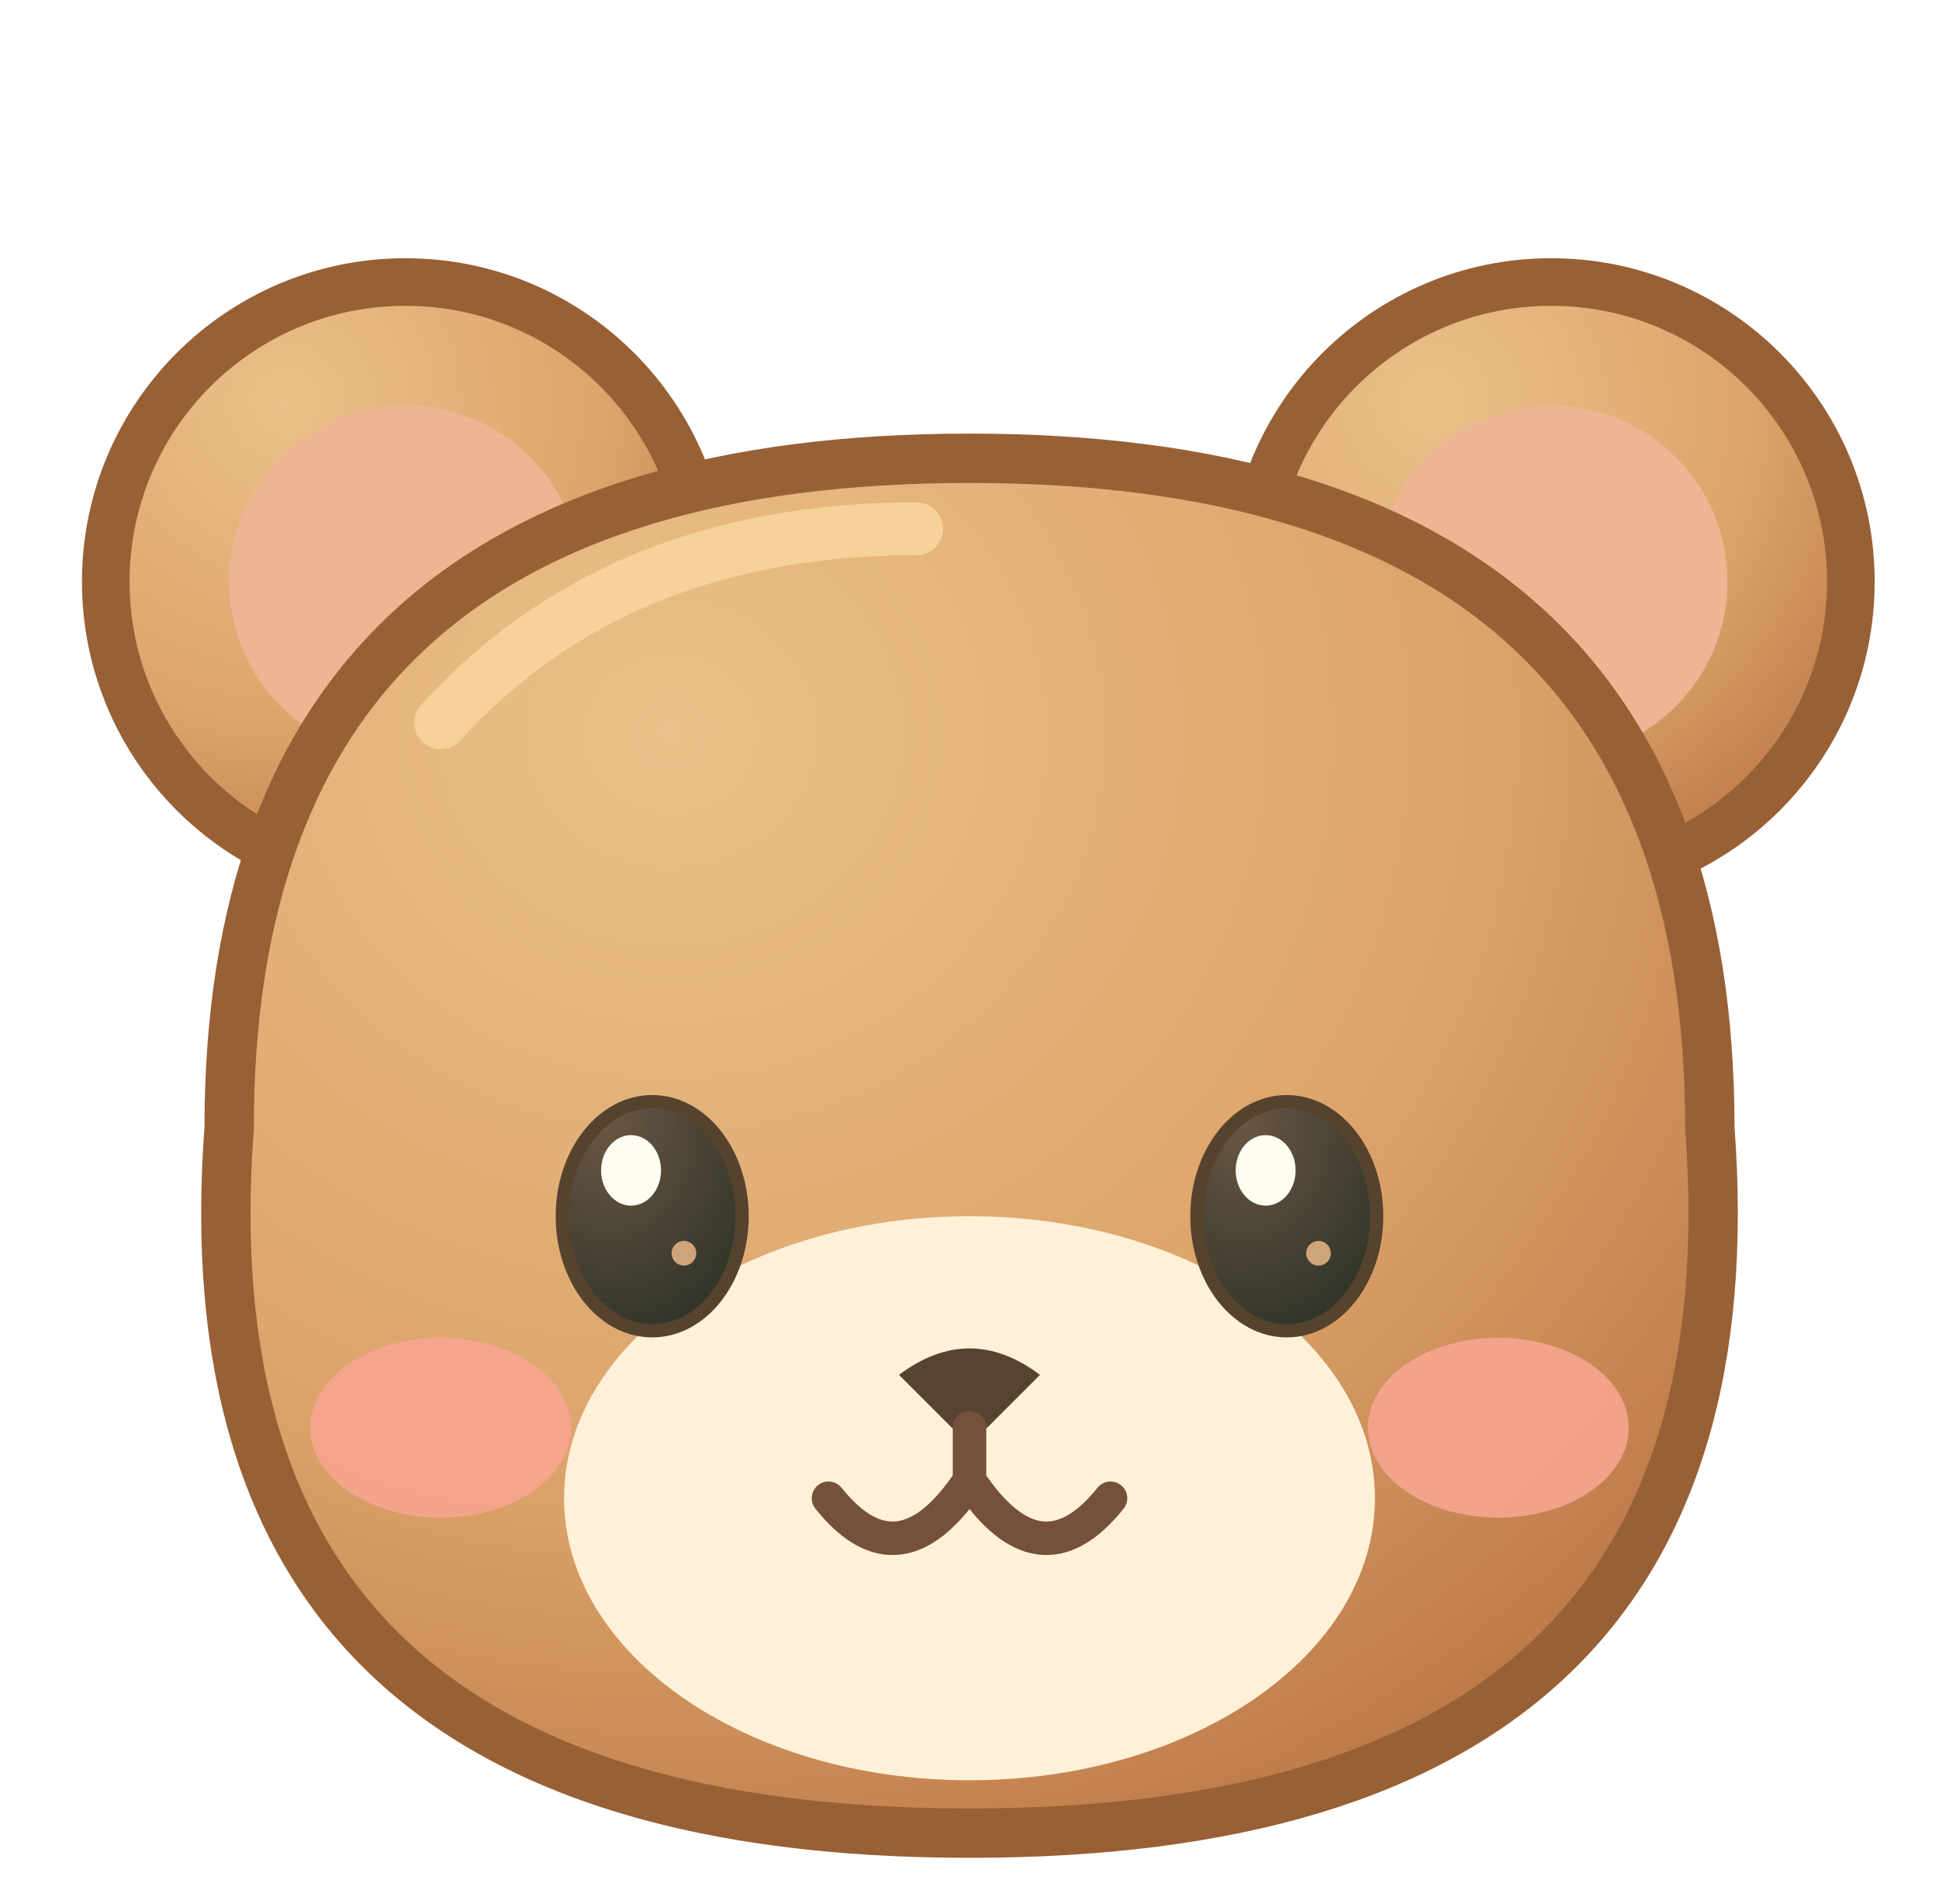
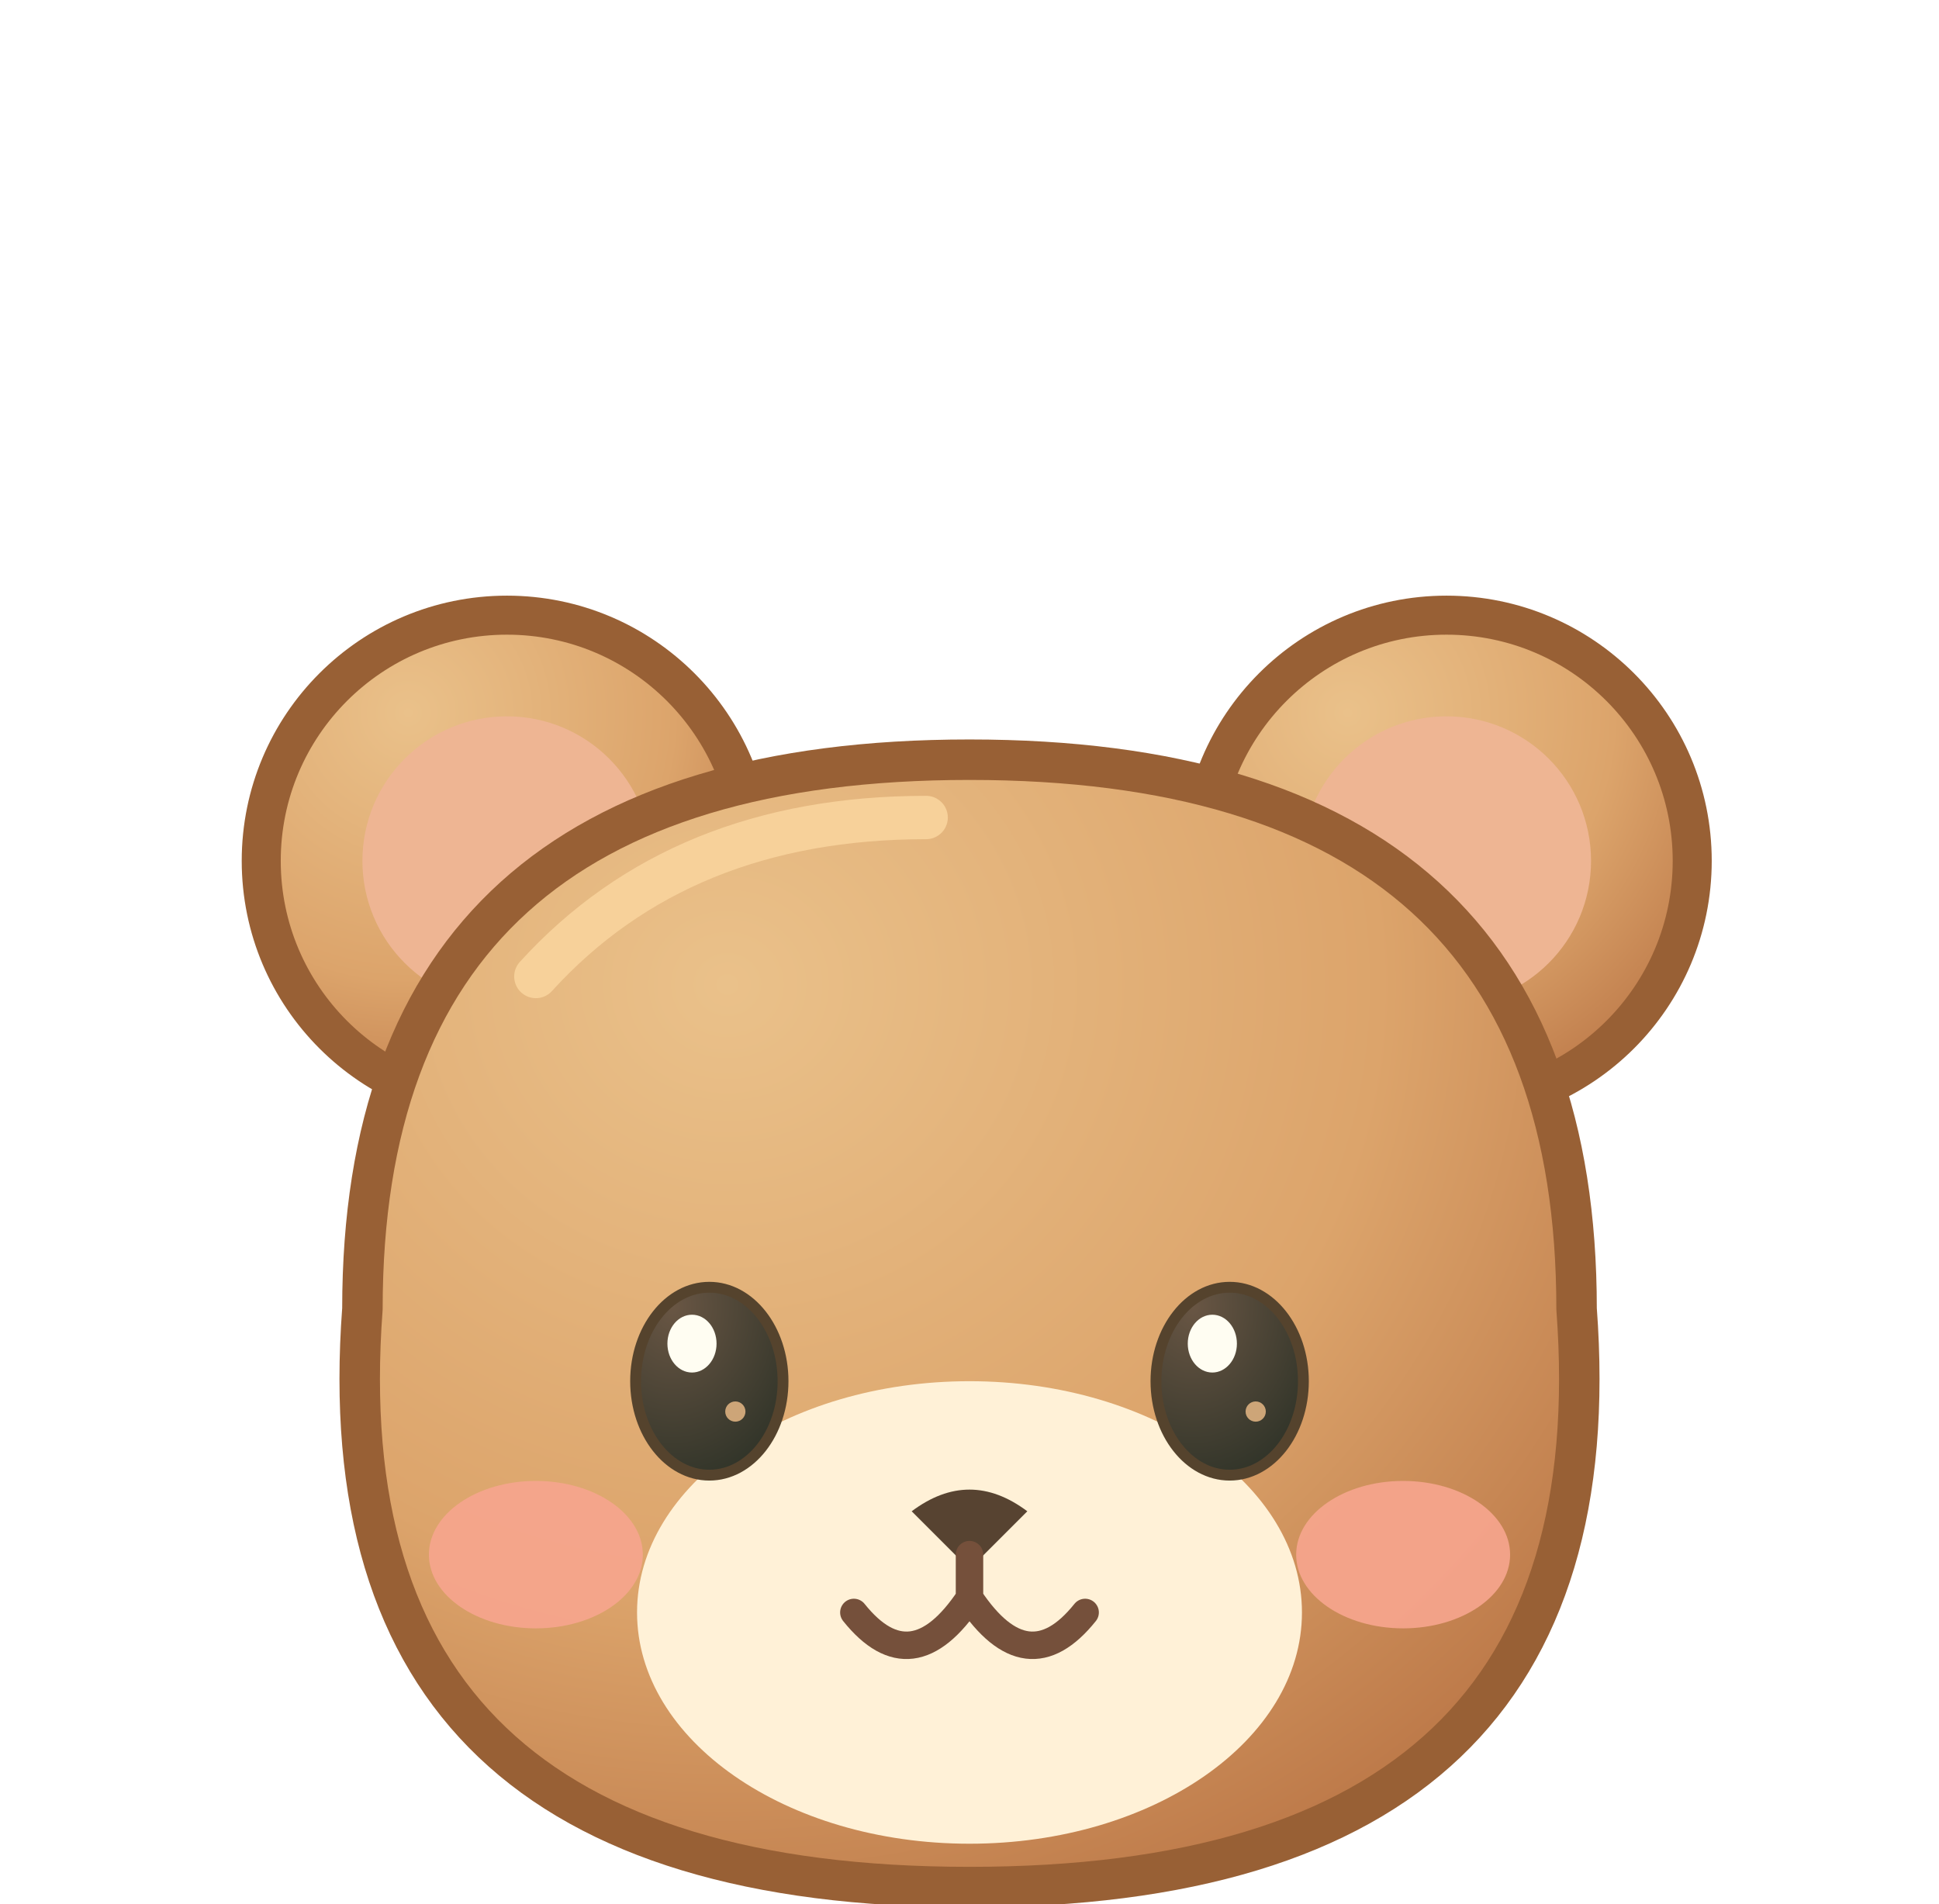
<svg xmlns="http://www.w3.org/2000/svg" width="110" height="108" viewBox="80 0 110 108">
  <defs>
    <linearGradient id="wood" x2=".2" y2="1">
      <stop stop-color="#f3c37c" />
      <stop offset=".52" stop-color="#df9f56" />
      <stop offset="1" stop-color="#b77736" />
    </linearGradient>
    <linearGradient id="woodTop" x2=".2" y2="1">
      <stop stop-color="#ffe0a5" />
      <stop offset=".7" stop-color="#edbd7d" />
      <stop offset="1" stop-color="#dea365" />
    </linearGradient>
    <linearGradient id="woodDark" x2="1" y2=".4">
      <stop stop-color="#ab692f" />
      <stop offset=".5" stop-color="#ce8e45" />
      <stop offset="1" stop-color="#8f552a" />
    </linearGradient>
    <radialGradient id="cream" cx=".35" cy=".25" r=".9">
      <stop stop-color="#fffdf0" />
      <stop offset=".68" stop-color="#fff0d9" />
      <stop offset="1" stop-color="#edd6b7" />
    </radialGradient>
    <radialGradient id="bunny" cx=".3" cy=".2" r=".9">
      <stop stop-color="#fffaf0" />
      <stop offset=".72" stop-color="#fff0dc" />
      <stop offset="1" stop-color="#efc8ac" />
    </radialGradient>
    <radialGradient id="fox" cx=".3" cy=".2" r=".9">
      <stop stop-color="#ffca79" />
      <stop offset=".6" stop-color="#ffa847" />
      <stop offset="1" stop-color="#e68528" />
    </radialGradient>
    <radialGradient id="bear" cx=".3" cy=".2" r=".9">
      <stop stop-color="#eac18a" />
      <stop offset=".6" stop-color="#dca46b" />
      <stop offset="1" stop-color="#bc7848" />
    </radialGradient>
    <radialGradient id="cat" cx=".3" cy=".2" r=".9">
      <stop stop-color="#ebd2b2" />
      <stop offset=".65" stop-color="#cfa98a" />
      <stop offset="1" stop-color="#af856c" />
    </radialGradient>
    <radialGradient id="ink" cx=".25" cy=".1" r="1">
      <stop stop-color="#695644" />
      <stop offset="1" stop-color="#2f3328" />
    </radialGradient>
    <radialGradient id="leaf" cx=".25" cy=".2" r=".9">
      <stop stop-color="#bed272" />
      <stop offset=".5" stop-color="#90ad58" />
      <stop offset="1" stop-color="#537b3e" />
    </radialGradient>
    <linearGradient id="sage" x2=".4" y2="1">
      <stop stop-color="#bdd4a1" />
      <stop offset=".55" stop-color="#99b47c" />
      <stop offset="1" stop-color="#6f9060" />
    </linearGradient>
    <linearGradient id="mint" x2=".3" y2="1">
      <stop stop-color="#b6d5c1" />
      <stop offset="1" stop-color="#6e9b83" />
    </linearGradient>
    <linearGradient id="coral" x2=".3" y2="1">
      <stop stop-color="#ffd2ad" />
      <stop offset="1" stop-color="#ec9980" />
    </linearGradient>
    <linearGradient id="ceramic" x2=".4" y2="1">
      <stop stop-color="#fcf1df" />
      <stop offset="1" stop-color="#d6c3a7" />
    </linearGradient>
    <linearGradient id="metal" x2="1" y2=".3">
      <stop stop-color="#e8eee3" />
      <stop offset=".45" stop-color="#c9d0c4" />
      <stop offset="1" stop-color="#96a79a" />
    </linearGradient>
    <linearGradient id="terracotta" x2=".8" y2="1">
      <stop stop-color="#e8b475" />
      <stop offset=".45" stop-color="#cc894f" />
      <stop offset="1" stop-color="#a66836" />
    </linearGradient>
    <radialGradient id="skin" cx=".25" cy=".2" r=".9">
      <stop stop-color="#ffdcaa" />
      <stop offset=".7" stop-color="#f4b77b" />
      <stop offset="1" stop-color="#dc9562" />
    </radialGradient>
    <linearGradient id="hair" x2=".5" y2="1">
      <stop stop-color="#947046" />
      <stop offset=".55" stop-color="#6a4a2f" />
      <stop offset="1" stop-color="#4b3b29" />
    </linearGradient>
    <radialGradient id="tomato" cx=".3" cy=".2" r=".9">
      <stop stop-color="#ffad70" />
      <stop offset=".45" stop-color="#ee7046" />
      <stop offset="1" stop-color="#cd4c2e" />
    </radialGradient>
    <linearGradient id="broth" x2=".2" y2="1">
      <stop stop-color="#f58a51" />
      <stop offset="1" stop-color="#dc552f" />
    </linearGradient>
    <linearGradient id="noodle" x2=".3" y2="1">
      <stop stop-color="#fff2af" />
      <stop offset=".45" stop-color="#f6cf65" />
      <stop offset="1" stop-color="#d99c38" />
    </linearGradient>
    <linearGradient id="berry" x2=".3" y2="1">
      <stop stop-color="#ee8e82" />
      <stop offset=".35" stop-color="#d45151" />
      <stop offset="1" stop-color="#a93943" />
    </linearGradient>
    <linearGradient id="juice" x2=".1" y2="1">
      <stop stop-color="#ffc667" />
      <stop offset="1" stop-color="#e89638" />
    </linearGradient>
  </defs>
  <g stroke="#815936" stroke-width="2.3" stroke-linecap="round" stroke-linejoin="round">
-     <circle cx="103" cy="33" r="17" fill="url(#bear)" stroke="#986035" stroke-width="2.7" />
-     <circle cx="168" cy="33" r="17" fill="url(#bear)" stroke="#986035" stroke-width="2.7" />
-     <circle cx="103" cy="33" r="10" fill="#eeb593" stroke="none" />
-     <circle cx="168" cy="33" r="10" fill="#eeb593" stroke="none" />
-     <path d="M93 64q0-38 42-38t42 38q3 40-42 40T93 64Z" fill="url(#bear)" stroke="#986035" stroke-width="2.8" />
-     <ellipse cx="135" cy="85" rx="23" ry="16" fill="#fff1d7" stroke="none" />
-     <path d="M105 41q10-11 27-11" fill="none" stroke="#f7d19a" stroke-width="3" />
-     <ellipse cx="105" cy="81" rx="7.4" ry="5.1" fill="#f6a58d" opacity=".92" stroke="none" />
-     <ellipse cx="165" cy="81" rx="7.4" ry="5.1" fill="#f6a58d" opacity=".92" stroke="none" />
-     <g transform="translate(117 69) scale(1)">
-       <ellipse rx="5.1" ry="6.5" fill="url(#ink)" stroke="#55432d" stroke-width=".75" />
-       <ellipse cx="-1.2" cy="-2.6" rx="1.7" ry="2" fill="#fffdf2" stroke="none" />
-       <circle cx="1.8" cy="2.1" r=".7" fill="#cda578" stroke="none" />
+     <g transform="translate(135 121) scale(0.82) translate(-135 -121)">
+       <circle cx="103" cy="33" r="17" fill="url(#bear)" stroke="#986035" stroke-width="2.7" />
+       <circle cx="168" cy="33" r="17" fill="url(#bear)" stroke="#986035" stroke-width="2.7" />
+       <circle cx="103" cy="33" r="10" fill="#eeb593" stroke="none" />
+       <circle cx="168" cy="33" r="10" fill="#eeb593" stroke="none" />
+       <path d="M93 64q0-38 42-38t42 38q3 40-42 40T93 64Z" fill="url(#bear)" stroke="#986035" stroke-width="2.8" />
+       <ellipse cx="135" cy="85" rx="23" ry="16" fill="#fff1d7" stroke="none" />
+       <path d="M105 41q10-11 27-11" fill="none" stroke="#f7d19a" stroke-width="3" />
+       <ellipse cx="105" cy="81" rx="7.4" ry="5.1" fill="#f6a58d" opacity=".92" stroke="none" />
+       <ellipse cx="165" cy="81" rx="7.4" ry="5.1" fill="#f6a58d" opacity=".92" stroke="none" />
+       <g transform="translate(117 69) scale(1)">
+         <ellipse rx="5.1" ry="6.5" fill="url(#ink)" stroke="#55432d" stroke-width=".75" />
+         <ellipse cx="-1.2" cy="-2.6" rx="1.7" ry="2" fill="#fffdf2" stroke="none" />
+         <circle cx="1.8" cy="2.1" r=".7" fill="#cda578" stroke="none" />
+       </g>
+       <g transform="translate(153 69) scale(1)">
+         <ellipse rx="5.1" ry="6.5" fill="url(#ink)" stroke="#55432d" stroke-width=".75" />
+         <ellipse cx="-1.2" cy="-2.6" rx="1.7" ry="2" fill="#fffdf2" stroke="none" />
+         <circle cx="1.8" cy="2.1" r=".7" fill="#cda578" stroke="none" />
+       </g>
+       <path d="M131 78q4-3 8 0l-4 4Z" fill="#574331" stroke="none" />
+       <path d="M135 81v3q-4 6-8 1M135 84q4 6 8 1" fill="none" stroke="#75503b" stroke-width="1.9" />
    </g>
-     <g transform="translate(153 69) scale(1)">
-       <ellipse rx="5.1" ry="6.5" fill="url(#ink)" stroke="#55432d" stroke-width=".75" />
-       <ellipse cx="-1.2" cy="-2.6" rx="1.7" ry="2" fill="#fffdf2" stroke="none" />
-       <circle cx="1.8" cy="2.1" r=".7" fill="#cda578" stroke="none" />
-     </g>
-     <path d="M131 78q4-3 8 0l-4 4Z" fill="#574331" stroke="none" />
-     <path d="M135 81v3q-4 6-8 1M135 84q4 6 8 1" fill="none" stroke="#75503b" stroke-width="1.9" />
  </g>
</svg>
